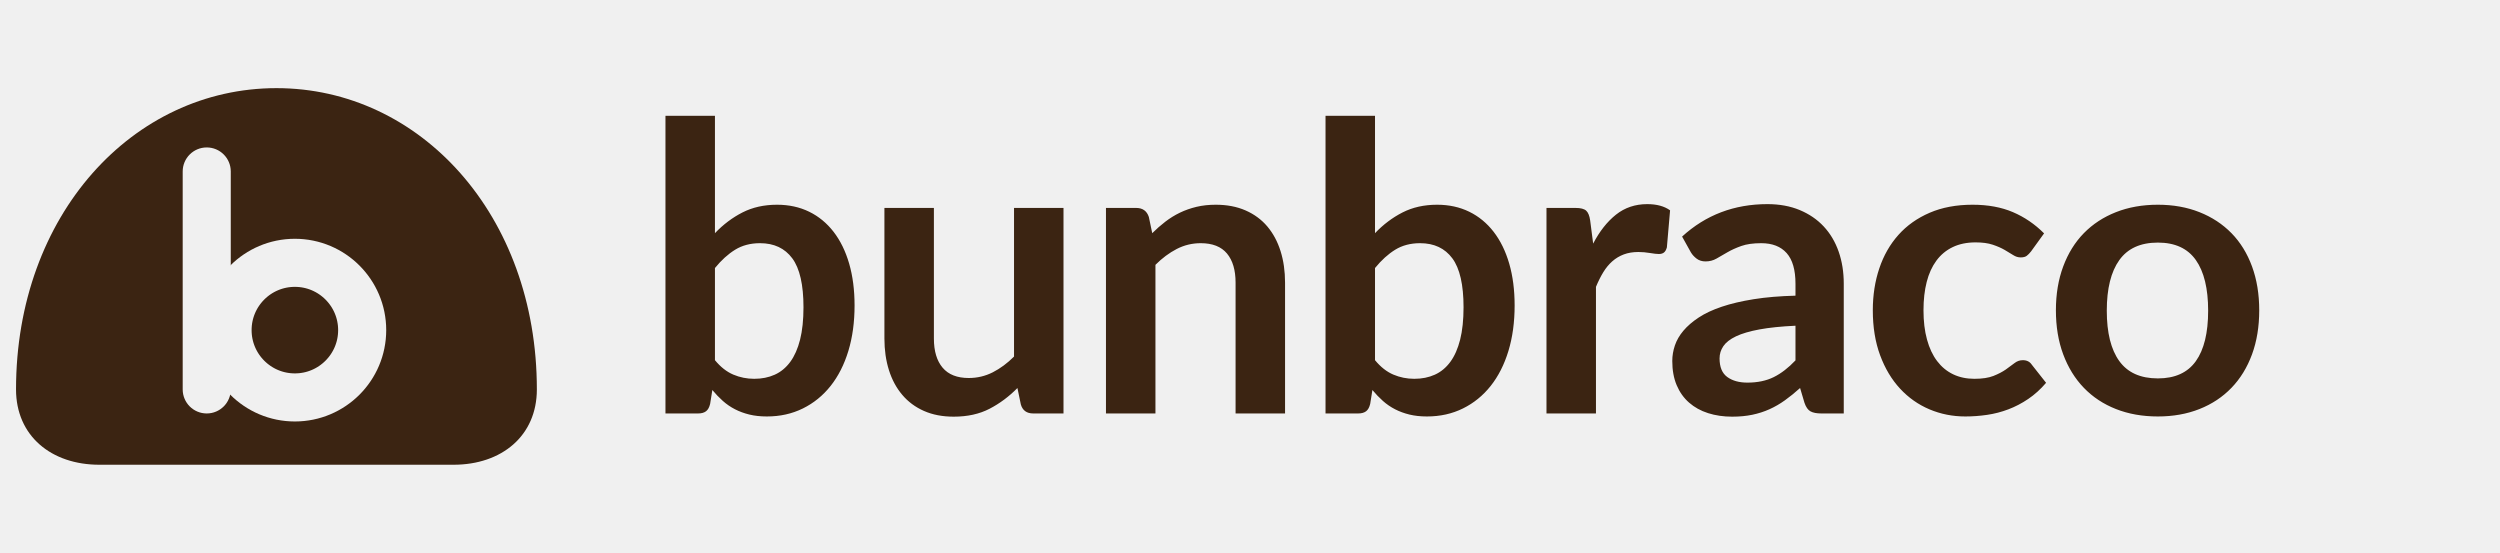
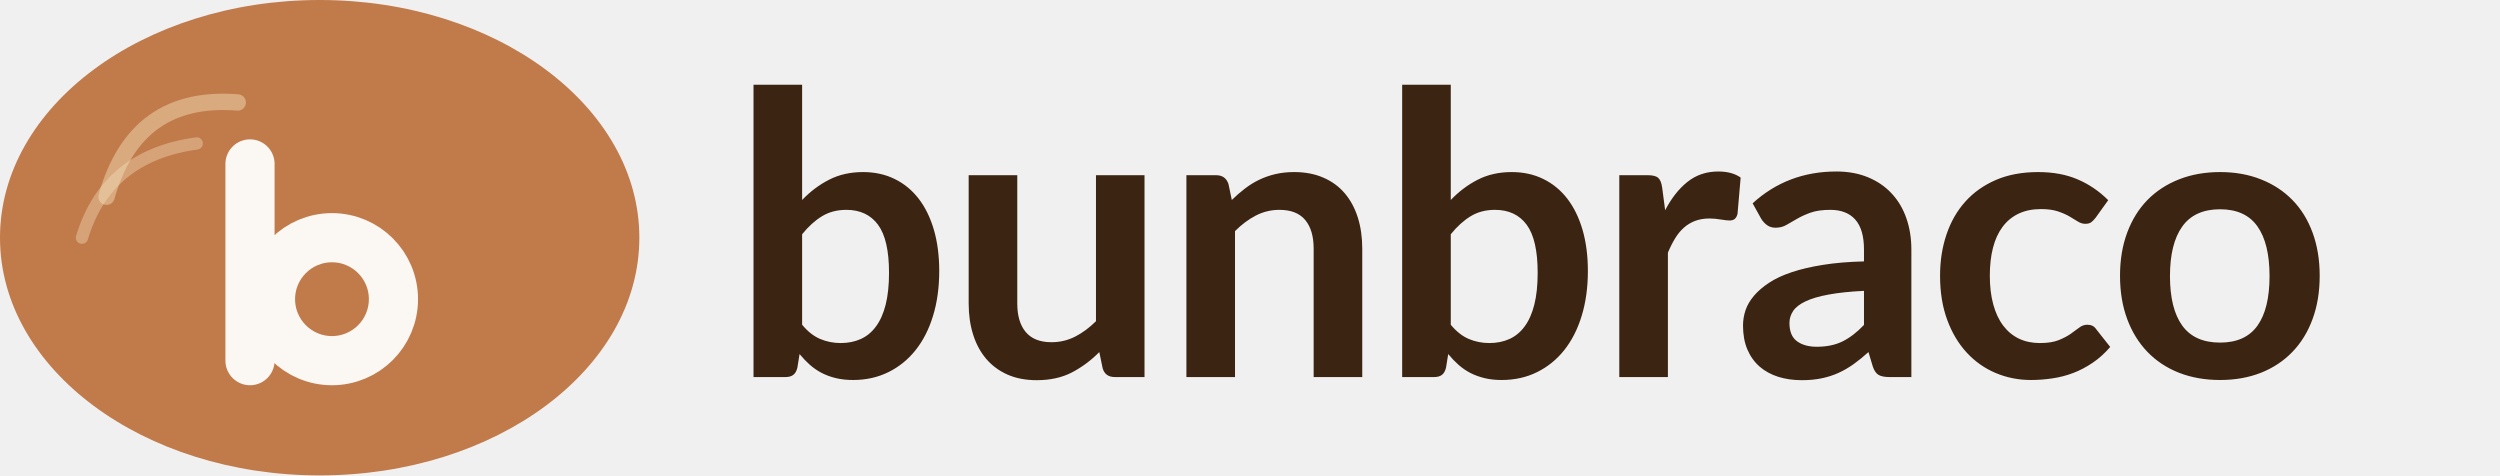
- <svg xmlns="http://www.w3.org/2000/svg" viewBox="0 0 1560 345" role="img" aria-label="bunbraco">
-   <defs>
-     <mask id="b">
-       <rect width="345" height="345" fill="#fff" />
-       <rect x="114" y="92" width="30" height="166" rx="15" fill="#000" />
-       <circle cx="184" cy="206" r="42" fill="none" stroke="#000" stroke-width="30" />
-     </mask>
-   </defs>
-   <path d="M10 243C10 134 83 55 172.5 55C262 55 335 134 335 243C335 272 313 290 283 290L62 290C32 290 10 272 10 243Z" fill="#3b2412" mask="url(#b)" />
-   <text x="400" y="258" fill="#3b2412" font-family="Lato, 'Helvetica Neue', Arial, sans-serif" font-size="250" font-weight="700" letter-spacing="-4">bunbraco</text>
+ <svg xmlns="http://www.w3.org/2000/svg" viewBox="22 47 610 116" role="img" aria-label="bunbraco">
+   <ellipse cx="100" cy="105" rx="78" ry="58" fill="#c17a4a" />
+   <path d="M48 95Q55 70 80 72" fill="none" stroke="#e8c9a0" stroke-width="4" stroke-linecap="round" opacity="0.6" />
+   <path d="M42 105Q48 85 70 82" fill="none" stroke="#f5e0c0" stroke-width="3" stroke-linecap="round" opacity="0.4" />
+   <path d="M83 87V135M88 120a15 15 0 1 0 30 0a15 15 0 1 0-30 0" fill="none" stroke="#fbf7f2" stroke-width="12" stroke-linecap="round" />
+   <text x="200" y="139" fill="#3b2412" font-family="Lato, 'Helvetica Neue', Arial, sans-serif" font-size="96" font-weight="700" letter-spacing="-1.5">bunbraco</text>
</svg>
